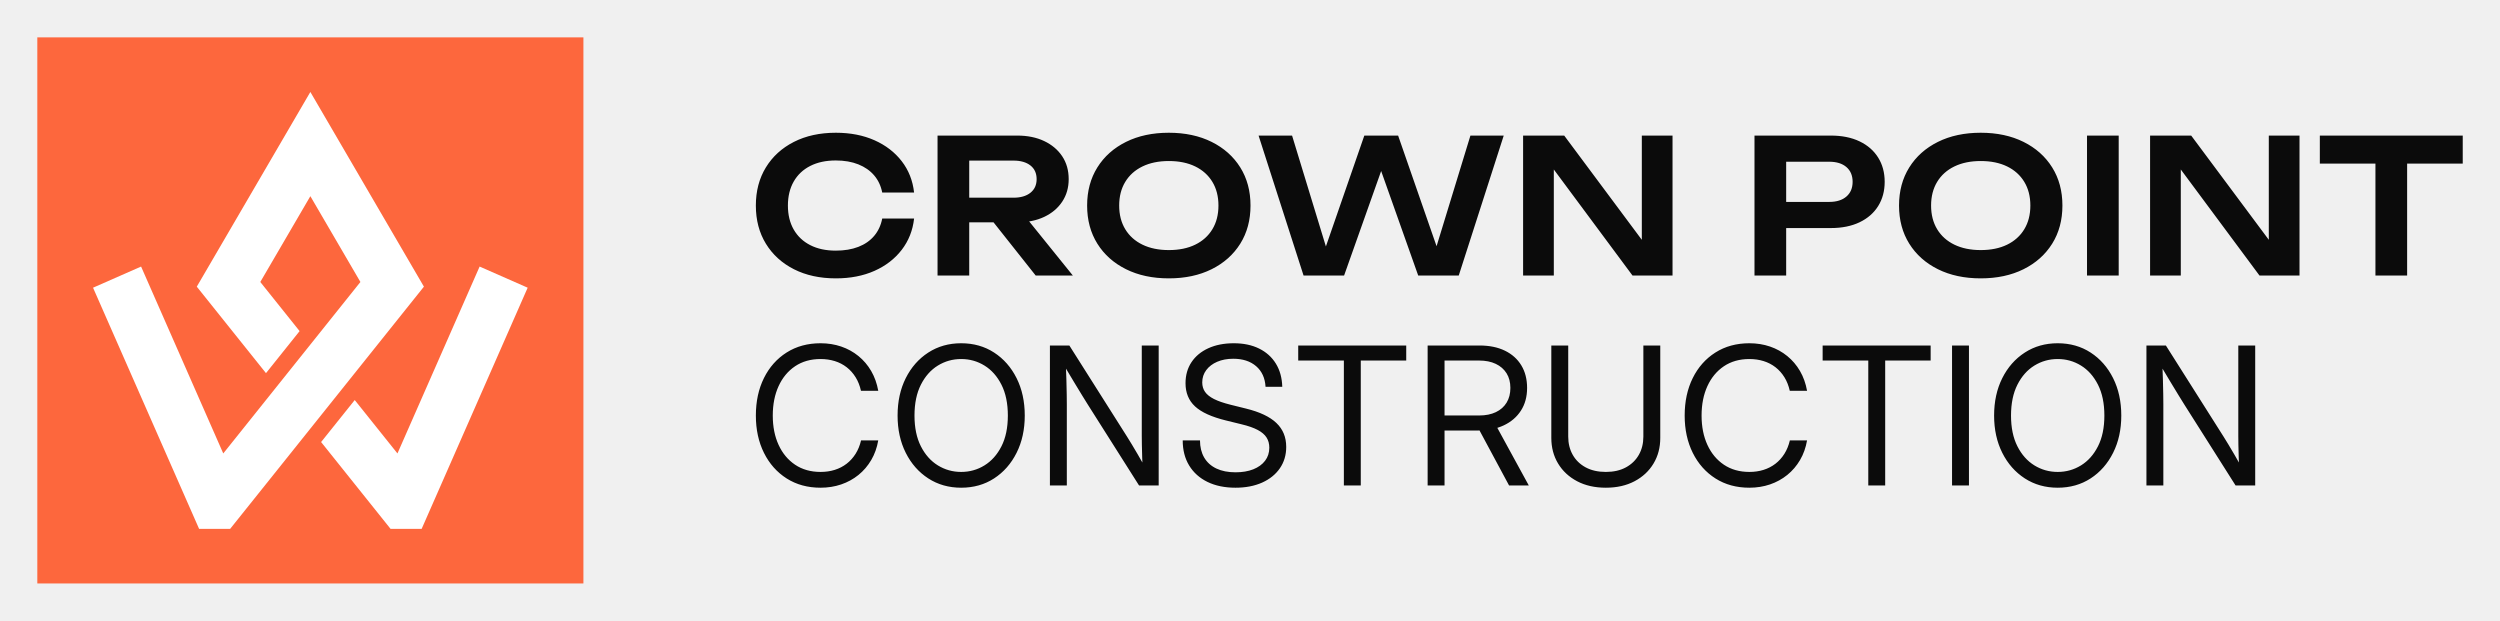
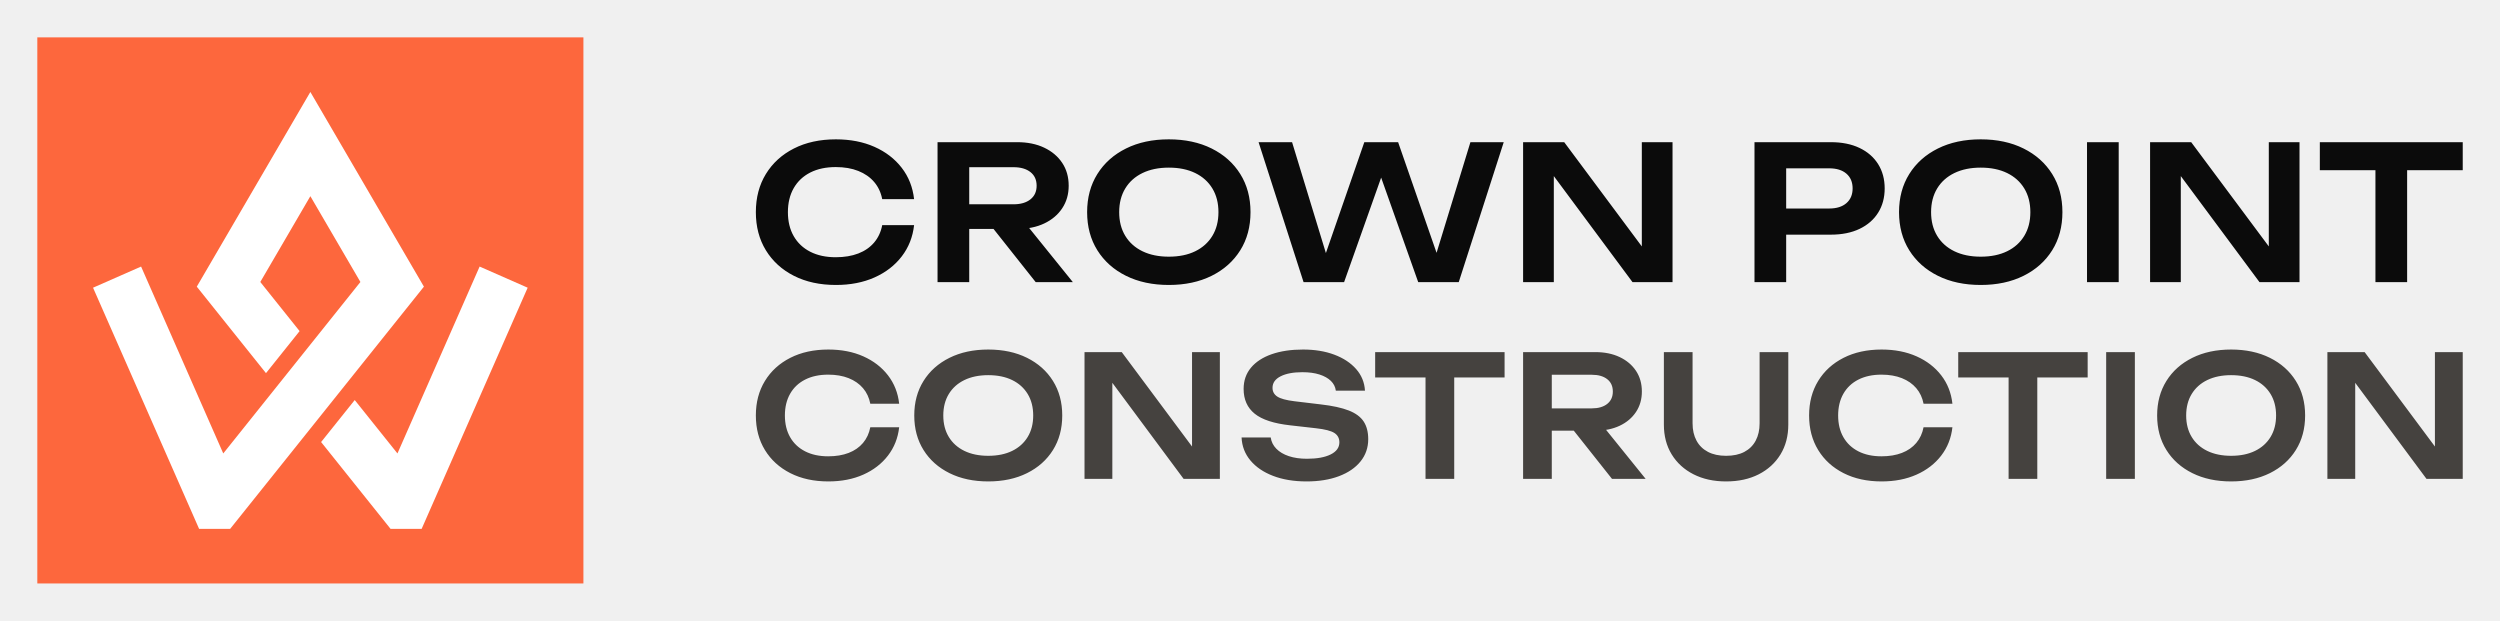
<svg xmlns="http://www.w3.org/2000/svg" viewBox="-16.0 -8.5 1071.8 266.1" width="1071.8" height="266.1">
  <rect x="0" y="7.52" width="234.12" height="234.12" fill="#FD673D" />
  <g transform="translate(23.89 218.23) scale(1.5417)">
    <path fill="#FFFFFF" d="M69.78 -39.56 L92.01 -67.35 L60.43 -121.49 L28.85 -67.35 L48.09 -43.30 L57.44 -54.99 L46.51 -68.65 L60.43 -92.51 L74.35 -68.65 L36.21 -20.97 L13.36 -72.94 L0.00 -67.06 L29.49 0.00 L38.13 0.00 Z M120.86 -67.06 L107.50 -72.94 L84.65 -20.97 L72.77 -35.82 L63.42 -24.14 L82.73 0.00 L91.38 0.00 Z" />
  </g>
-   <path fill="#0B0B0B" transform="translate(304.76 0)" d="M71.128 85.193Q70.28 92.817 65.824 98.613Q61.368 104.409 54.136 107.625Q46.904 110.841 37.6 110.841Q27.328 110.841 19.608 106.921Q11.888 103.001 7.588 95.977Q3.288 88.953 3.288 79.625Q3.288 70.297 7.588 63.273Q11.888 56.249 19.608 52.329Q27.328 48.409 37.6 48.409Q46.904 48.409 54.136 51.625Q61.368 54.841 65.824 60.609Q70.28 66.377 71.128 74.057H57.464Q56.632 69.761 54.012 66.693Q51.392 63.625 47.22 61.961Q43.048 60.297 37.544 60.297Q31.224 60.297 26.616 62.637Q22.008 64.977 19.52 69.329Q17.032 73.681 17.032 79.625Q17.032 85.569 19.52 89.909Q22.008 94.249 26.616 96.601Q31.224 98.953 37.544 98.953Q43.048 98.953 47.22 97.341Q51.392 95.729 54.012 92.633Q56.632 89.537 57.464 85.193ZM90.608 76.257H113.736Q118.344 76.257 121.004 74.145Q123.664 72.033 123.664 68.305Q123.664 64.521 121.004 62.437Q118.344 60.353 113.736 60.353H88.68L94.768 53.425V109.625H81.184V49.625H115.368Q121.952 49.625 126.904 51.977Q131.856 54.329 134.632 58.501Q137.408 62.673 137.408 68.305Q137.408 73.777 134.632 77.961Q131.856 82.145 126.904 84.485Q121.952 86.825 115.368 86.825H90.608ZM101.008 81.545H116.528L139.192 109.625H123.264ZM180.336 110.841Q169.88 110.841 161.988 106.921Q154.096 103.001 149.704 95.977Q145.312 88.953 145.312 79.625Q145.312 70.297 149.704 63.273Q154.096 56.249 161.988 52.329Q169.88 48.409 180.336 48.409Q190.792 48.409 198.684 52.329Q206.576 56.249 210.968 63.273Q215.36 70.297 215.36 79.625Q215.36 88.953 210.968 95.977Q206.576 103.001 198.684 106.921Q190.792 110.841 180.336 110.841ZM180.336 98.713Q186.896 98.713 191.648 96.397Q196.4 94.081 199.008 89.789Q201.616 85.497 201.616 79.625Q201.616 73.753 199.008 69.461Q196.4 65.169 191.648 62.853Q186.896 60.537 180.336 60.537Q173.832 60.537 169.052 62.853Q164.272 65.169 161.664 69.461Q159.056 73.753 159.056 79.625Q159.056 85.497 161.664 89.789Q164.272 94.081 169.052 96.397Q173.832 98.713 180.336 98.713ZM297.568 104.089 292.968 104.113 309.64 49.625H323.92L304.632 109.625H287.256L268.432 56.537H274.304L255.48 109.625H238.104L218.816 49.625H233.176L249.792 104.089L245.304 104.009L264.152 49.625H278.64ZM387.824 100.633 383.12 101.377V49.625H396.288V109.625H379.128L340.744 57.897L345.392 57.153V109.625H332.224V49.625H349.848ZM464.144 49.625Q471.296 49.625 476.48 52.109Q481.664 54.593 484.452 59.065Q487.24 63.537 487.24 69.449Q487.24 75.361 484.452 79.833Q481.664 84.305 476.48 86.789Q471.296 89.273 464.144 89.273H437.664V78.065H463.456Q468.176 78.065 470.836 75.761Q473.496 73.457 473.496 69.449Q473.496 65.417 470.836 63.125Q468.176 60.833 463.456 60.833H438.92L445.008 54.353V109.625H431.424V49.625ZM528.416 110.841Q517.96 110.841 510.068 106.921Q502.176 103.001 497.784 95.977Q493.392 88.953 493.392 79.625Q493.392 70.297 497.784 63.273Q502.176 56.249 510.068 52.329Q517.96 48.409 528.416 48.409Q538.872 48.409 546.764 52.329Q554.656 56.249 559.048 63.273Q563.44 70.297 563.44 79.625Q563.44 88.953 559.048 95.977Q554.656 103.001 546.764 106.921Q538.872 110.841 528.416 110.841ZM528.416 98.713Q534.976 98.713 539.728 96.397Q544.48 94.081 547.088 89.789Q549.696 85.497 549.696 79.625Q549.696 73.753 547.088 69.461Q544.48 65.169 539.728 62.853Q534.976 60.537 528.416 60.537Q521.912 60.537 517.132 62.853Q512.352 65.169 509.744 69.461Q507.136 73.753 507.136 79.625Q507.136 85.497 509.744 89.789Q512.352 94.081 517.132 96.397Q521.912 98.713 528.416 98.713ZM573.984 49.625H587.568V109.625H573.984ZM656.624 100.633 651.92 101.377V49.625H665.088V109.625H647.928L609.544 57.897L614.192 57.153V109.625H601.024V49.625H618.648ZM697.64 55.705H711.224V109.625H697.64ZM673.8 49.625H735.064V61.641H673.8Z" />
-   <path fill="#0B0B0B" transform="translate(304.43 0)" d="M31.369 200.591Q23.074 200.591 16.832 196.625Q10.591 192.659 7.107 185.672Q3.624 178.685 3.624 169.665Q3.624 160.565 7.087 153.578Q10.55 146.591 16.812 142.625Q23.074 138.659 31.369 138.659Q36.081 138.659 40.208 140.068Q44.336 141.477 47.617 144.155Q50.899 146.833 53.074 150.578Q55.248 154.323 56.094 159.034H48.685Q47.96 155.773 46.389 153.236Q44.819 150.699 42.564 148.947Q40.309 147.195 37.47 146.31Q34.631 145.424 31.369 145.424Q25.047 145.424 20.456 148.504Q15.866 151.585 13.369 157.041Q10.872 162.497 10.872 169.665Q10.872 176.793 13.369 182.229Q15.866 187.665 20.456 190.746Q25.047 193.826 31.369 193.826Q34.631 193.826 37.45 192.94Q40.268 192.055 42.523 190.323Q44.779 188.591 46.369 186.075Q47.96 183.558 48.725 180.296H56.094Q55.289 184.967 53.094 188.712Q50.899 192.457 47.617 195.115Q44.336 197.773 40.208 199.182Q36.081 200.591 31.369 200.591ZM91.643 200.591Q83.71 200.591 77.549 196.605Q71.388 192.618 67.885 185.632Q64.381 178.645 64.381 169.665Q64.381 160.605 67.885 153.618Q71.388 146.632 77.549 142.645Q83.71 138.659 91.643 138.659Q99.616 138.659 105.757 142.645Q111.898 146.632 115.401 153.618Q118.905 160.605 118.905 169.665Q118.905 178.645 115.401 185.632Q111.898 192.618 105.757 196.605Q99.616 200.591 91.643 200.591ZM91.643 193.826Q97.079 193.826 101.63 191.028Q106.18 188.229 108.918 182.833Q111.656 177.437 111.656 169.665Q111.656 161.853 108.918 156.437Q106.18 151.021 101.63 148.222Q97.079 145.424 91.643 145.424Q86.207 145.424 81.656 148.222Q77.106 151.021 74.368 156.437Q71.63 161.853 71.63 169.665Q71.63 177.437 74.368 182.833Q77.106 188.229 81.656 191.028Q86.207 193.826 91.643 193.826ZM129.689 199.625V139.625H138.024L162.749 178.685Q163.554 179.934 164.783 181.987Q166.011 184.041 167.42 186.437Q168.83 188.833 170.118 191.169L169.434 192.618Q169.353 190.484 169.252 187.625Q169.152 184.766 169.111 182.189Q169.071 179.612 169.071 178.363V139.625H176.319V199.625H167.903L145.917 164.914Q145.031 163.504 143.521 161.048Q142.011 158.591 139.997 155.249Q137.984 151.907 135.608 147.92L136.454 145.987Q136.655 150.659 136.756 154.343Q136.856 158.028 136.897 160.665Q136.937 163.303 136.937 164.833V199.625ZM209.251 200.591Q202.325 200.591 197.251 198.115Q192.177 195.638 189.399 191.088Q186.62 186.538 186.62 180.296H194.03Q194.03 184.565 195.821 187.645Q197.613 190.726 201.036 192.357Q204.459 193.987 209.251 193.987Q213.64 193.987 216.882 192.699Q220.123 191.41 221.936 189.034Q223.748 186.659 223.748 183.437Q223.748 180.94 222.58 179.088Q221.412 177.236 218.815 175.846Q216.217 174.457 211.868 173.41L205.144 171.759Q195.962 169.504 191.895 165.719Q187.828 161.934 187.828 155.813Q187.828 150.618 190.385 146.773Q192.942 142.927 197.613 140.793Q202.285 138.659 208.526 138.659Q214.768 138.659 219.379 140.934Q223.989 143.209 226.566 147.397Q229.144 151.585 229.305 157.343H222.137Q221.815 151.706 218.11 148.504Q214.405 145.303 208.285 145.303Q204.419 145.303 201.419 146.591Q198.419 147.88 196.707 150.175Q194.996 152.471 194.996 155.451Q194.996 157.786 196.204 159.518Q197.412 161.249 200.05 162.578Q202.687 163.907 207.036 164.994L213.842 166.685Q218.231 167.773 221.452 169.303Q224.674 170.833 226.788 172.846Q228.902 174.86 229.949 177.417Q230.996 179.974 230.996 183.115Q230.996 188.31 228.278 192.256Q225.56 196.202 220.667 198.397Q215.774 200.591 209.251 200.591ZM236.142 146.068V139.625H282.451V146.068H262.961V199.625H255.713V146.068ZM291.624 199.625V139.625H313.893Q320.174 139.625 324.745 141.84Q329.315 144.055 331.792 148.142Q334.268 152.229 334.268 157.826Q334.268 163.424 331.631 167.531Q328.993 171.638 324.282 173.853Q319.57 176.068 313.329 176.068H295.651V169.625H313.732Q317.879 169.625 320.879 168.195Q323.879 166.766 325.49 164.108Q327.101 161.451 327.101 157.826Q327.101 154.162 325.47 151.544Q323.839 148.927 320.839 147.497Q317.839 146.068 313.651 146.068H298.872V199.625ZM326.537 199.625 312.04 172.645H320.255L334.993 199.625ZM368.005 200.591Q360.967 200.591 355.707 197.813Q350.448 195.034 347.549 190.214Q344.65 185.395 344.65 179.249V139.625H351.898V178.685Q351.898 183.073 353.831 186.497Q355.764 189.92 359.383 191.873Q363.003 193.826 368.021 193.826Q373.039 193.826 376.641 191.864Q380.243 189.902 382.178 186.488Q384.113 183.075 384.113 178.685V139.625H391.361V179.244Q391.361 185.41 388.467 190.23Q385.572 195.049 380.326 197.82Q375.08 200.591 368.005 200.591ZM429.568 200.591Q421.272 200.591 415.031 196.625Q408.789 192.659 405.306 185.672Q401.823 178.685 401.823 169.665Q401.823 160.565 405.286 153.578Q408.749 146.591 415.011 142.625Q421.272 138.659 429.568 138.659Q434.279 138.659 438.407 140.068Q442.534 141.477 445.816 144.155Q449.098 146.833 451.272 150.578Q453.447 154.323 454.293 159.034H446.883Q446.158 155.773 444.588 153.236Q443.017 150.699 440.762 148.947Q438.507 147.195 435.668 146.31Q432.83 145.424 429.568 145.424Q423.246 145.424 418.655 148.504Q414.064 151.585 411.568 157.041Q409.071 162.497 409.071 169.665Q409.071 176.793 411.568 182.229Q414.064 187.665 418.655 190.746Q423.246 193.826 429.568 193.826Q432.83 193.826 435.648 192.94Q438.467 192.055 440.722 190.323Q442.977 188.591 444.568 186.075Q446.158 183.558 446.923 180.296H454.293Q453.487 184.967 451.293 188.712Q449.098 192.457 445.816 195.115Q442.534 197.773 438.407 199.182Q434.279 200.591 429.568 200.591ZM460.969 146.068V139.625H507.278V146.068H487.788V199.625H480.54V146.068ZM523.699 139.625V199.625H516.451V139.625ZM561.745 200.591Q553.812 200.591 547.651 196.605Q541.49 192.618 537.987 185.632Q534.483 178.645 534.483 169.665Q534.483 160.605 537.987 153.618Q541.49 146.632 547.651 142.645Q553.812 138.659 561.745 138.659Q569.718 138.659 575.859 142.645Q582.0 146.632 585.503 153.618Q589.007 160.605 589.007 169.665Q589.007 178.645 585.503 185.632Q582.0 192.618 575.859 196.605Q569.718 200.591 561.745 200.591ZM561.745 193.826Q567.181 193.826 571.732 191.028Q576.282 188.229 579.02 182.833Q581.758 177.437 581.758 169.665Q581.758 161.853 579.02 156.437Q576.282 151.021 571.732 148.222Q567.181 145.424 561.745 145.424Q556.309 145.424 551.758 148.222Q547.208 151.021 544.47 156.437Q541.732 161.853 541.732 169.665Q541.732 177.437 544.47 182.833Q547.208 188.229 551.758 191.028Q556.309 193.826 561.745 193.826ZM599.791 199.625V139.625H608.126L632.851 178.685Q633.656 179.934 634.885 181.987Q636.113 184.041 637.522 186.437Q638.932 188.833 640.22 191.169L639.536 192.618Q639.455 190.484 639.354 187.625Q639.254 184.766 639.213 182.189Q639.173 179.612 639.173 178.363V139.625H646.421V199.625H638.005L616.019 164.914Q615.133 163.504 613.623 161.048Q612.113 158.591 610.099 155.249Q608.086 151.907 605.71 147.92L606.556 145.987Q606.757 150.659 606.858 154.343Q606.958 158.028 606.999 160.665Q607.039 163.303 607.039 164.833V199.625Z" />
+   <path fill="#0B0B0B" transform="translate(304.76 0)" d="M71.128 88.022Q70.28 95.646 65.824 101.442Q61.368 107.238 54.136 110.454Q46.904 113.67 37.6 113.67Q27.328 113.67 19.608 109.75Q11.888 105.83 7.588 98.806Q3.288 91.782 3.288 82.454Q3.288 73.126 7.588 66.102Q11.888 59.078 19.608 55.158Q27.328 51.238 37.6 51.238Q46.904 51.238 54.136 54.454Q61.368 57.67 65.824 63.438Q70.28 69.206 71.128 76.886H57.464Q56.632 72.59 54.012 69.522Q51.392 66.454 47.22 64.79Q43.048 63.126 37.544 63.126Q31.224 63.126 26.616 65.466Q22.008 67.806 19.52 72.158Q17.032 76.51 17.032 82.454Q17.032 88.398 19.52 92.738Q22.008 97.078 26.616 99.43Q31.224 101.782 37.544 101.782Q43.048 101.782 47.22 100.17Q51.392 98.558 54.012 95.462Q56.632 92.366 57.464 88.022ZM90.608 79.086H113.736Q118.344 79.086 121.004 76.974Q123.664 74.862 123.664 71.134Q123.664 67.35 121.004 65.266Q118.344 63.182 113.736 63.182H88.68L94.768 56.254V112.454H81.184V52.454H115.368Q121.952 52.454 126.904 54.806Q131.856 57.158 134.632 61.33Q137.408 65.502 137.408 71.134Q137.408 76.606 134.632 80.79Q131.856 84.974 126.904 87.314Q121.952 89.654 115.368 89.654H90.608ZM101.008 84.374H116.528L139.192 112.454H123.264ZM180.336 113.67Q169.88 113.67 161.988 109.75Q154.096 105.83 149.704 98.806Q145.312 91.782 145.312 82.454Q145.312 73.126 149.704 66.102Q154.096 59.078 161.988 55.158Q169.88 51.238 180.336 51.238Q190.792 51.238 198.684 55.158Q206.576 59.078 210.968 66.102Q215.36 73.126 215.36 82.454Q215.36 91.782 210.968 98.806Q206.576 105.83 198.684 109.75Q190.792 113.67 180.336 113.67ZM180.336 101.542Q186.896 101.542 191.648 99.226Q196.4 96.91 199.008 92.618Q201.616 88.326 201.616 82.454Q201.616 76.582 199.008 72.29Q196.4 67.998 191.648 65.682Q186.896 63.365 180.336 63.365Q173.832 63.365 169.052 65.682Q164.272 67.998 161.664 72.29Q159.056 76.582 159.056 82.454Q159.056 88.326 161.664 92.618Q164.272 96.91 169.052 99.226Q173.832 101.542 180.336 101.542ZM297.568 106.918 292.968 106.942 309.64 52.454H323.92L304.632 112.454H287.256L268.432 59.366H274.304L255.48 112.454H238.104L218.816 52.454H233.176L249.792 106.918L245.304 106.838L264.152 52.454H278.64ZM387.824 103.462 383.12 104.206V52.454H396.288V112.454H379.128L340.744 60.726L345.392 59.982V112.454H332.224V52.454H349.848ZM464.144 52.454Q471.296 52.454 476.48 54.938Q481.664 57.422 484.452 61.894Q487.24 66.366 487.24 72.278Q487.24 78.19 484.452 82.662Q481.664 87.134 476.48 89.618Q471.296 92.102 464.144 92.102H437.664V80.894H463.456Q468.176 80.894 470.836 78.59Q473.496 76.286 473.496 72.278Q473.496 68.246 470.836 65.954Q468.176 63.662 463.456 63.662H438.92L445.008 57.182V112.454H431.424V52.454ZM528.416 113.67Q517.96 113.67 510.068 109.75Q502.176 105.83 497.784 98.806Q493.392 91.782 493.392 82.454Q493.392 73.126 497.784 66.102Q502.176 59.078 510.068 55.158Q517.96 51.238 528.416 51.238Q538.872 51.238 546.764 55.158Q554.656 59.078 559.048 66.102Q563.44 73.126 563.44 82.454Q563.44 91.782 559.048 98.806Q554.656 105.83 546.764 109.75Q538.872 113.67 528.416 113.67ZM528.416 101.542Q534.976 101.542 539.728 99.226Q544.48 96.91 547.088 92.618Q549.696 88.326 549.696 82.454Q549.696 76.582 547.088 72.29Q544.48 67.998 539.728 65.682Q534.976 63.365 528.416 63.365Q521.912 63.365 517.132 65.682Q512.352 67.998 509.744 72.29Q507.136 76.582 507.136 82.454Q507.136 88.326 509.744 92.618Q512.352 96.91 517.132 99.226Q521.912 101.542 528.416 101.542ZM573.984 52.454H587.568V112.454H573.984ZM656.624 103.462 651.92 104.206V52.454H665.088V112.454H647.928L609.544 60.726L614.192 59.982V112.454H601.024V52.454H618.648ZM697.64 58.534H711.224V112.454H697.64ZM673.8 52.454H735.064V64.469H673.8Z" />
+   <path fill="#45423F" transform="translate(305.07 0)" d="M64.421 174.668Q63.653 181.573 59.617 186.823Q55.581 192.072 49.031 194.985Q42.481 197.898 34.055 197.898Q24.751 197.898 17.759 194.347Q10.767 190.797 6.873 184.435Q2.978 178.073 2.978 169.625Q2.978 161.177 6.873 154.815Q10.767 148.453 17.759 144.903Q24.751 141.352 34.055 141.352Q42.481 141.352 49.031 144.265Q55.581 147.178 59.617 152.402Q63.653 157.626 64.421 164.582H52.046Q51.292 160.691 48.919 157.912Q46.546 155.133 42.768 153.626Q38.989 152.119 34.004 152.119Q28.28 152.119 24.106 154.239Q19.933 156.358 17.679 160.3Q15.426 164.241 15.426 169.625Q15.426 175.009 17.679 178.939Q19.933 182.87 24.106 185Q28.28 187.131 34.004 187.131Q38.989 187.131 42.768 185.671Q46.546 184.211 48.919 181.407Q51.292 178.602 52.046 174.668ZM102.613 197.898Q93.143 197.898 85.995 194.347Q78.847 190.797 74.869 184.435Q70.892 178.073 70.892 169.625Q70.892 161.177 74.869 154.815Q78.847 148.453 85.995 144.903Q93.143 141.352 102.613 141.352Q112.083 141.352 119.231 144.903Q126.379 148.453 130.357 154.815Q134.335 161.177 134.335 169.625Q134.335 178.073 130.357 184.435Q126.379 190.797 119.231 194.347Q112.083 197.898 102.613 197.898ZM102.613 186.913Q108.555 186.913 112.859 184.816Q117.163 182.718 119.525 178.831Q121.887 174.943 121.887 169.625Q121.887 164.307 119.525 160.419Q117.163 156.532 112.859 154.434Q108.555 152.337 102.613 152.337Q96.722 152.337 92.393 154.434Q88.064 156.532 85.702 160.419Q83.339 164.307 83.339 169.625Q83.339 174.943 85.702 178.831Q88.064 182.718 92.393 184.816Q96.722 186.913 102.613 186.913ZM194.242 188.652 189.981 189.326V142.454H201.908V196.796H186.366L151.601 149.946L155.811 149.272V196.796H143.884V142.454H159.846ZM211.218 179.052H223.71Q224.101 181.812 226.112 183.874Q228.122 185.935 231.477 187.058Q234.832 188.181 239.281 188.181Q245.708 188.181 249.428 186.323Q253.149 184.464 253.149 181.138Q253.149 178.515 251.012 177.128Q248.874 175.74 243.078 175.095L232.166 173.856Q221.594 172.704 216.845 168.868Q212.095 165.031 212.095 158.242Q212.095 152.916 215.243 149.138Q218.392 145.359 224.127 143.356Q229.861 141.352 237.556 141.352Q245.135 141.352 250.993 143.559Q256.851 145.765 260.329 149.718Q263.807 153.67 264.119 158.974H251.628Q251.309 156.554 249.505 154.8Q247.7 153.047 244.614 152.058Q241.527 151.069 237.296 151.069Q231.434 151.069 227.959 152.829Q224.485 154.59 224.485 157.771Q224.485 160.169 226.536 161.521Q228.586 162.872 233.847 163.517L245.208 164.879Q252.721 165.741 257.167 167.488Q261.612 169.234 263.565 172.215Q265.517 175.197 265.517 179.776Q265.517 185.232 262.221 189.319Q258.924 193.405 252.968 195.651Q247.012 197.898 239.071 197.898Q230.941 197.898 224.757 195.532Q218.573 193.166 215.019 188.92Q211.465 184.674 211.218 179.052ZM290.08 147.96H302.383V196.796H290.08ZM268.488 142.454H323.975V153.336H268.488ZM340.445 166.575H361.392Q365.566 166.575 367.975 164.662Q370.384 162.749 370.384 159.372Q370.384 155.945 367.975 154.058Q365.566 152.17 361.392 152.17H338.699L344.212 145.895V196.796H331.91V142.454H362.87Q368.833 142.454 373.318 144.584Q377.803 146.714 380.318 150.493Q382.832 154.271 382.832 159.372Q382.832 164.328 380.318 168.118Q377.803 171.907 373.318 174.027Q368.833 176.146 362.87 176.146H340.445ZM349.864 171.364H363.921L384.448 196.796H370.022ZM404.569 172.987Q404.569 177.277 406.253 180.403Q407.938 183.53 411.152 185.222Q414.365 186.913 418.937 186.913Q423.582 186.913 426.77 185.232Q429.958 183.551 431.632 180.414Q433.305 177.277 433.305 172.987V142.454H445.608V173.545Q445.608 180.849 442.261 186.323Q438.913 191.797 432.932 194.847Q426.951 197.898 418.937 197.898Q410.996 197.898 404.989 194.847Q398.983 191.797 395.624 186.323Q392.266 180.849 392.266 173.545V142.454H404.569ZM515.971 174.668Q515.203 181.573 511.167 186.823Q507.131 192.072 500.581 194.985Q494.031 197.898 485.605 197.898Q476.301 197.898 469.309 194.347Q462.317 190.797 458.422 184.435Q454.528 178.073 454.528 169.625Q454.528 161.177 458.422 154.815Q462.317 148.453 469.309 144.903Q476.301 141.352 485.605 141.352Q494.031 141.352 500.581 144.265Q507.131 147.178 511.167 152.402Q515.203 157.626 515.971 164.582H503.596Q502.842 160.691 500.469 157.912Q498.096 155.133 494.318 153.626Q490.539 152.119 485.554 152.119Q479.83 152.119 475.656 154.239Q471.483 156.358 469.229 160.3Q466.976 164.241 466.976 169.625Q466.976 175.009 469.229 178.939Q471.483 182.87 475.656 185Q479.83 187.131 485.554 187.131Q490.539 187.131 494.318 185.671Q498.096 184.211 500.469 181.407Q502.842 178.602 503.596 174.668ZM540.056 147.96H552.359V196.796H540.056ZM518.464 142.454H573.951V153.336H518.464ZM581.885 142.454H594.188V196.796H581.885ZM635.459 197.898Q625.989 197.898 618.841 194.347Q611.694 190.797 607.716 184.435Q603.738 178.073 603.738 169.625Q603.738 161.177 607.716 154.815Q611.694 148.453 618.841 144.903Q625.989 141.352 635.459 141.352Q644.929 141.352 652.077 144.903Q659.225 148.453 663.203 154.815Q667.181 161.177 667.181 169.625Q667.181 178.073 663.203 184.435Q659.225 190.797 652.077 194.347Q644.929 197.898 635.459 197.898ZM635.459 186.913Q641.401 186.913 645.705 184.816Q650.009 182.718 652.371 178.831Q654.733 174.943 654.733 169.625Q654.733 164.307 652.371 160.419Q650.009 156.532 645.705 154.434Q641.401 152.337 635.459 152.337Q629.569 152.337 625.239 154.434Q620.91 156.532 618.548 160.419Q616.186 164.307 616.186 169.625Q616.186 174.943 618.548 178.831Q620.91 182.718 625.239 184.816Q629.569 186.913 635.459 186.913ZM727.088 188.652 722.828 189.326V142.454H734.754V196.796H719.212L684.447 149.946L688.657 149.272V196.796H676.731V142.454H692.693Z" />
</svg>
